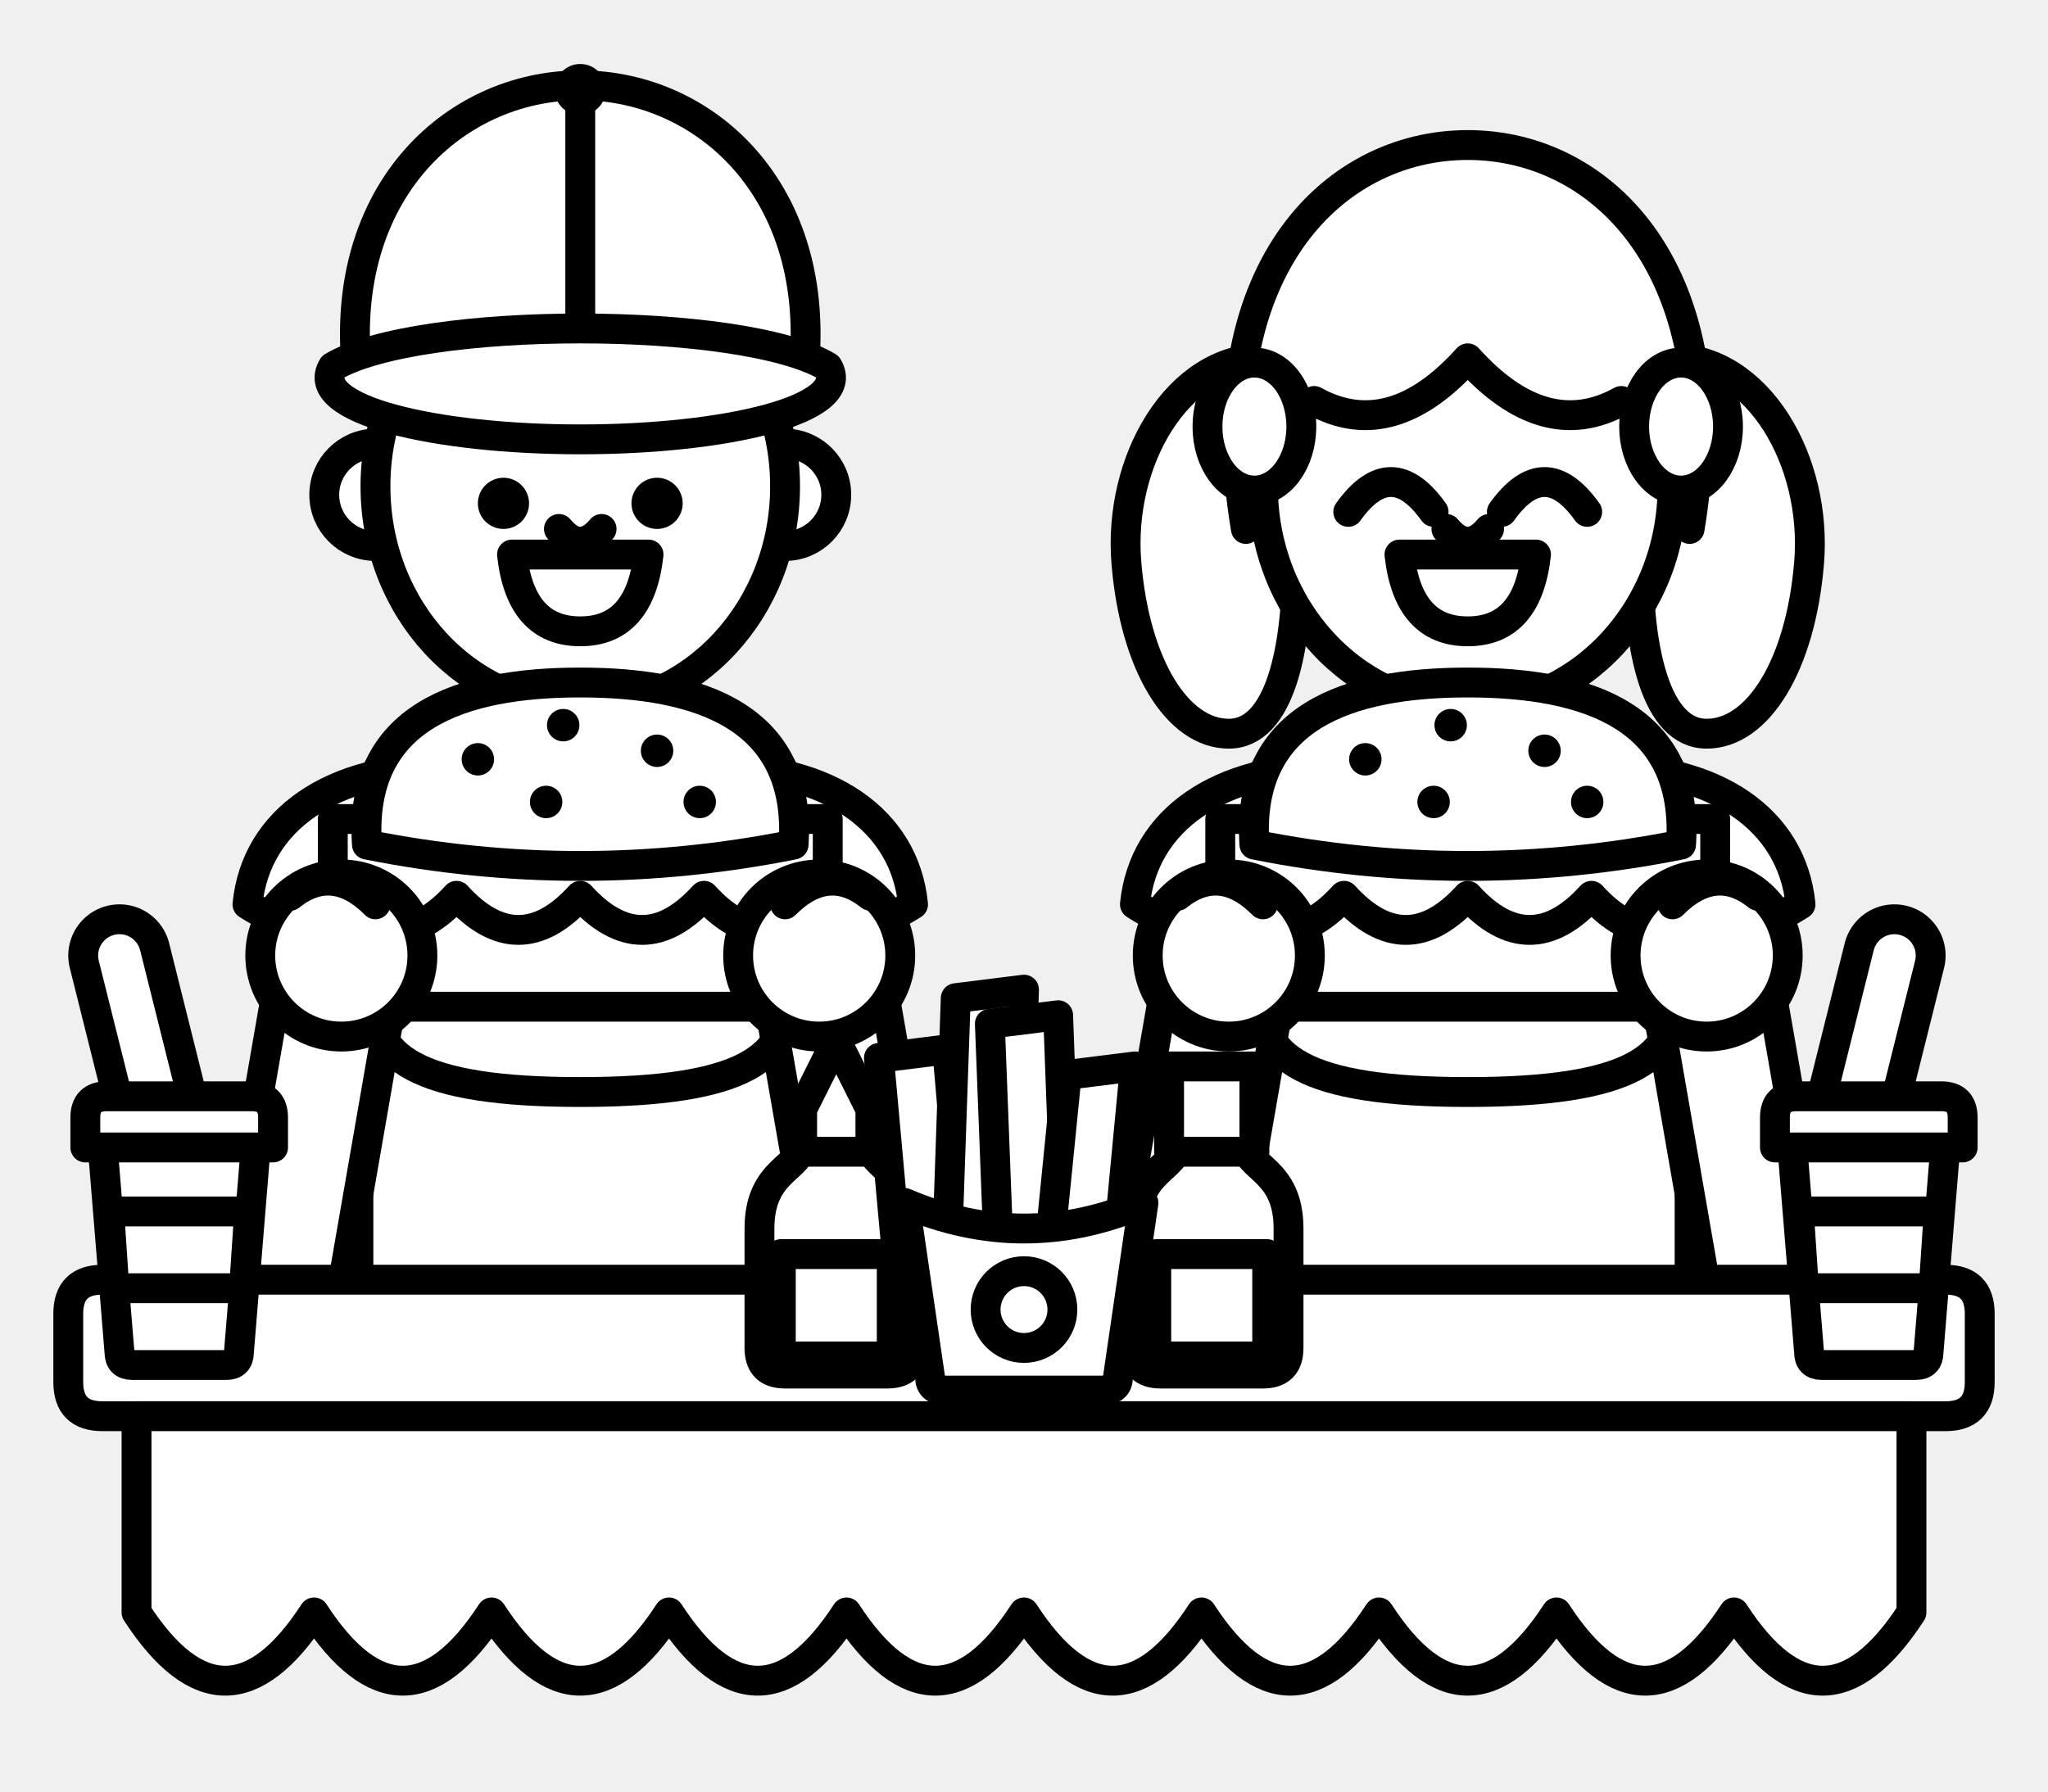
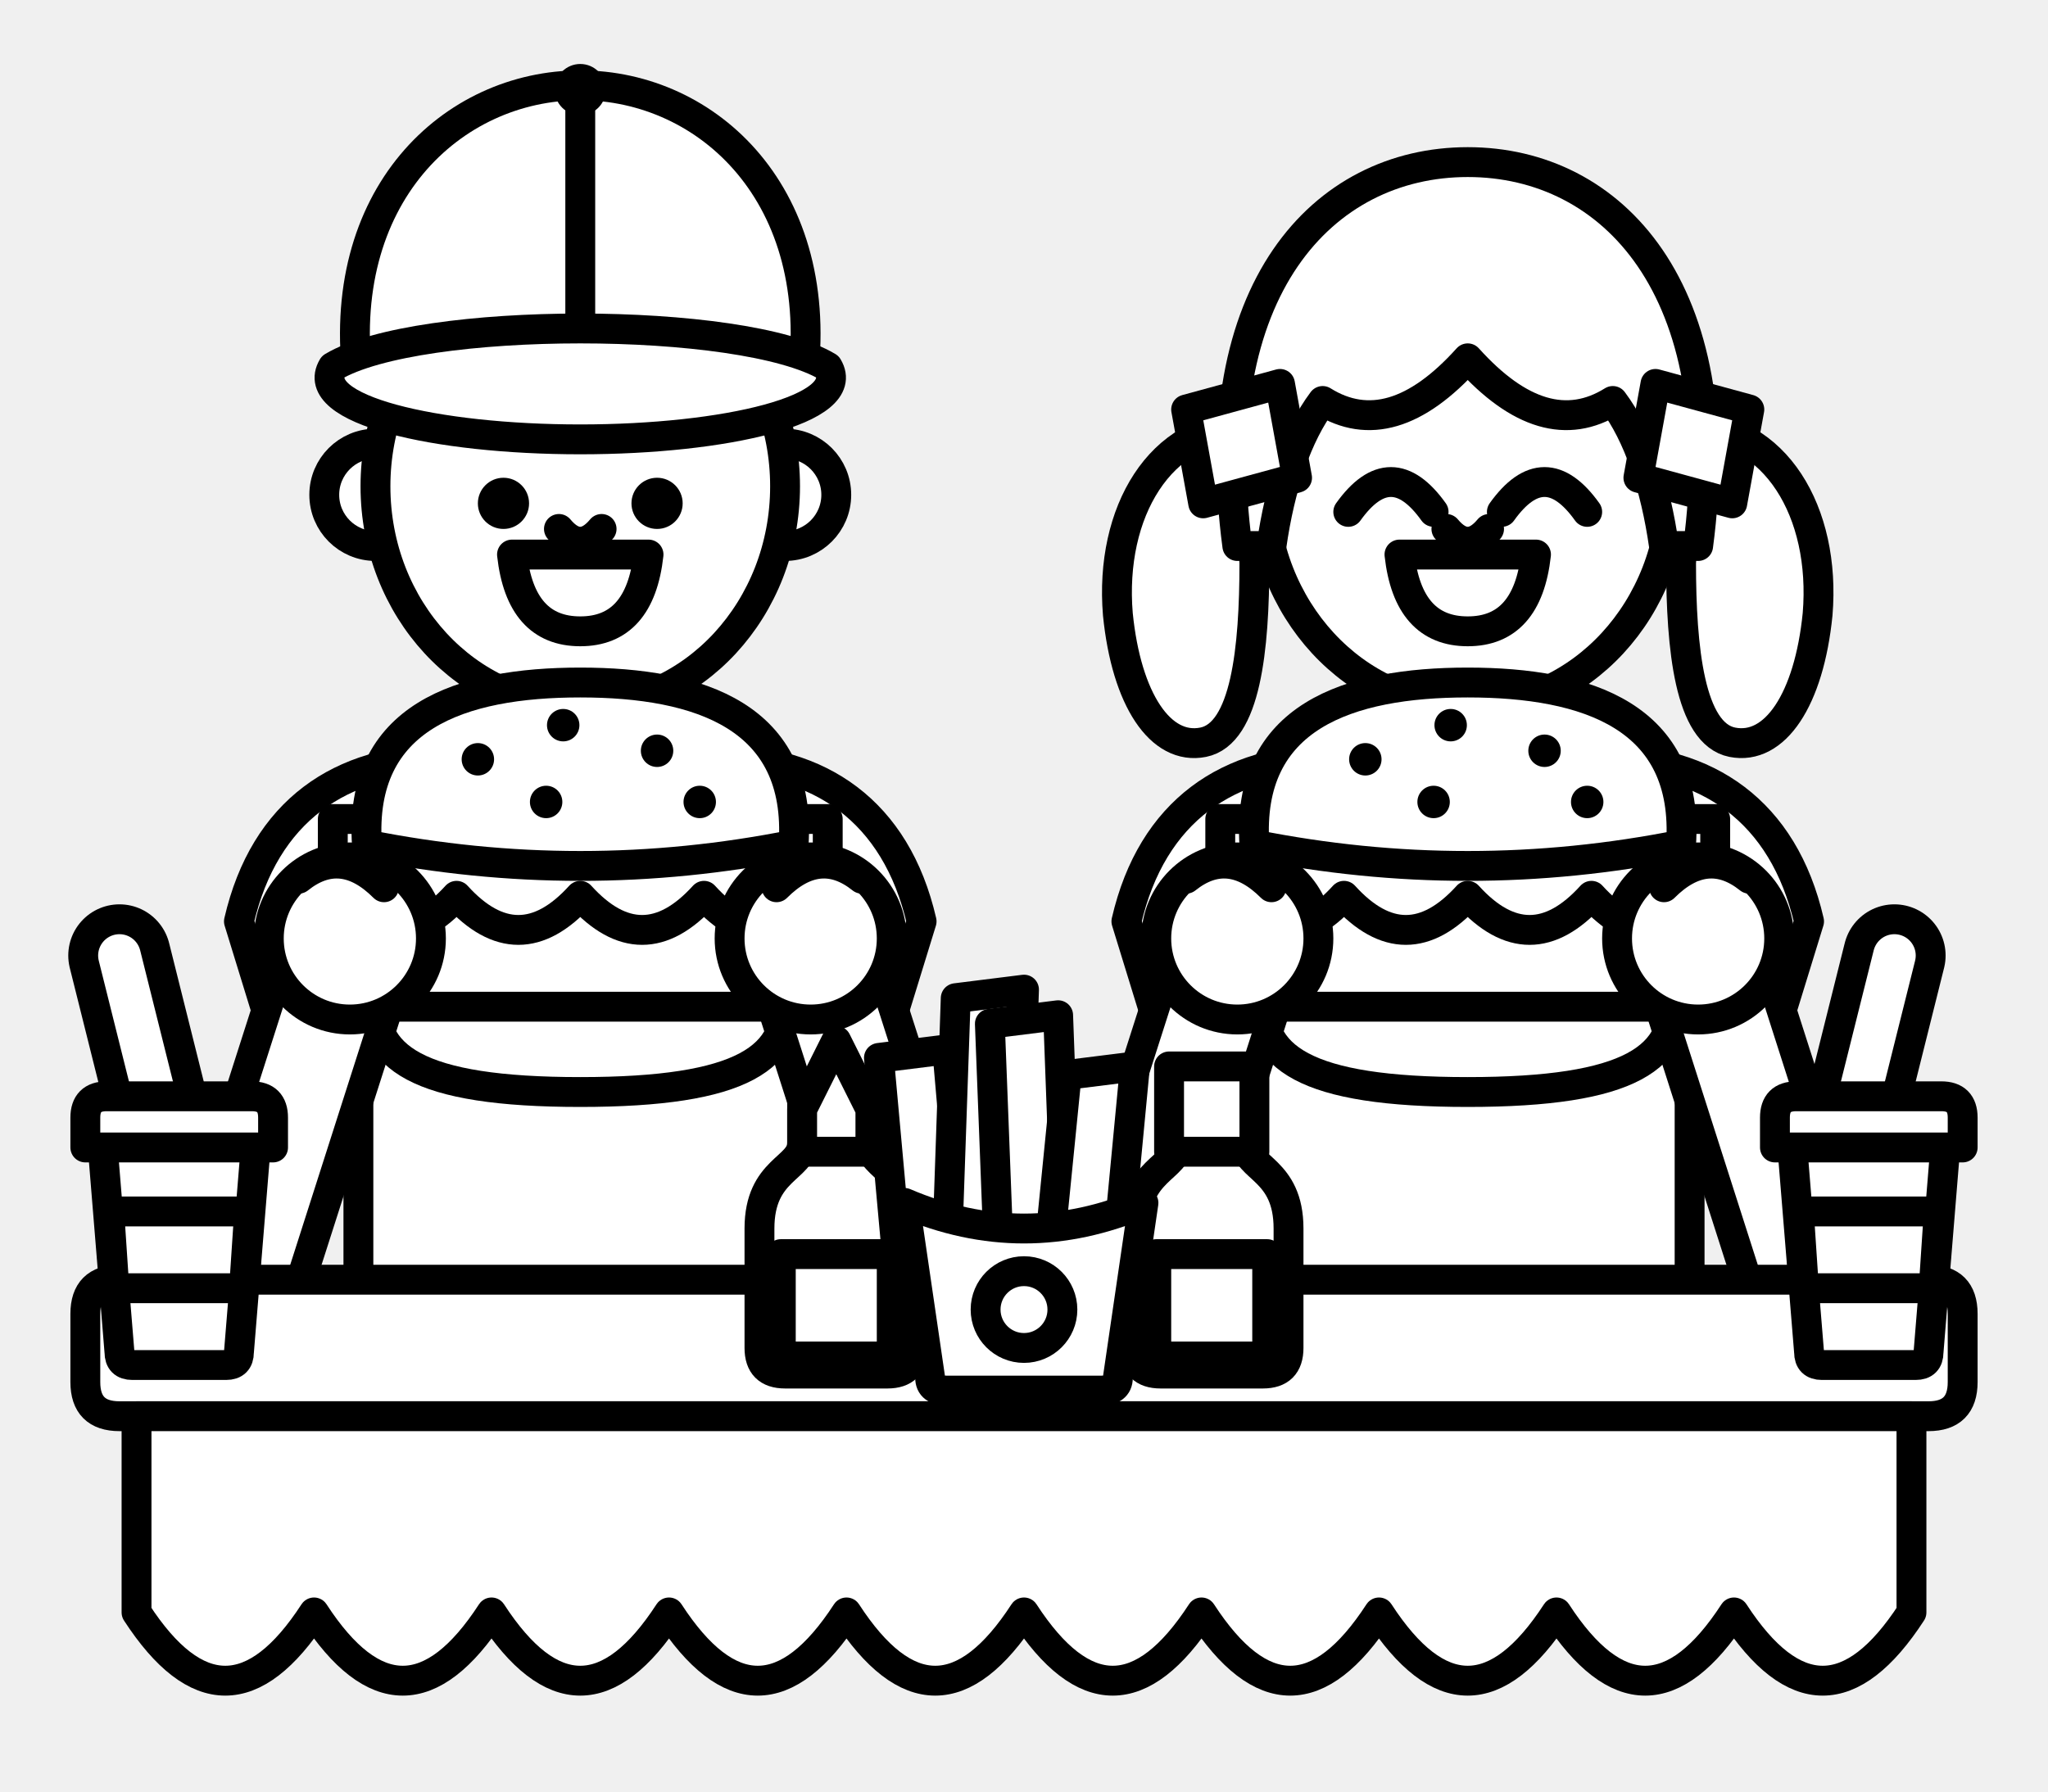
<svg xmlns="http://www.w3.org/2000/svg" viewBox="0 0 240 210" fill="#fff" stroke="#000" stroke-width="3.5" stroke-linecap="round" stroke-linejoin="round">
  <circle cx="44" cy="58" r="6" />
  <circle cx="92" cy="58" r="6" />
  <path d="M58,82 C48,84 42,90 42,98 L42,156 L94,156 L94,98 C94,90 88,84 78,82 Z" />
-   <path d="M52,90 C39,90 30,96 29,106 Q40,113 51,108 L52,96 Z" />
-   <path d="M84,90 C97,90 106,96 107,106 Q96,113 85,108 L84,96 Z" />
+   <path d="M52,89 C40,89 31,95 28,108 L32,121 Q43,125 52,118 Z" />
+   <path d="M84,89 C96,89 105,95 108,108 L104,121 Q93,125 84,118 Z" />
  <ellipse cx="68" cy="57" rx="24" ry="26" />
  <circle cx="59" cy="59" r="3" fill="#000" stroke="none" />
  <circle cx="77" cy="59" r="3" fill="#000" stroke="none" />
  <path d="M65.5,62 Q68,65 70.5,62" fill="none" />
  <path d="M60,65 L76,65 Q75,74 68,74 Q61,74 60,65 Z" />
  <path d="M42,45 C39,23 53,10 68,10 C83,10 97,23 94,45 Z" />
  <path d="M68,11 L68,38" fill="none" />
  <circle cx="68" cy="10.5" r="3" fill="#000" stroke="none" />
  <path d="M39,43 C49,37 87,37 97,43 C100,48 85,51.5 68,51.5 C51,51.5 36,48 39,43 Z" />
  <path d="M44,116 L92,116 C93,124 87,128 68,128 C49,128 43,124 44,116 Z" />
  <path d="M41,106 Q41,104 43,104 L93,104 Q95,104 95,106 L95,115 Q95,118 92,118 L44,118 Q41,118 41,115 Z" />
  <path d="M39,96 L97,96 L97,105 Q89.75,113 82.5,105 Q75.25,113 68,105 Q60.75,113 53.5,105 Q46.25,113 39,105 Z" />
  <path d="M43,99 C42,84 54,80 68,80 C82,80 94,84 93,99 Q68,104 43,99 Z" />
  <circle cx="56" cy="89" r="1.9" fill="#000" stroke="none" />
  <circle cx="66" cy="85" r="1.9" fill="#000" stroke="none" />
  <circle cx="77" cy="88" r="1.9" fill="#000" stroke="none" />
  <circle cx="64" cy="94" r="1.9" fill="#000" stroke="none" />
  <circle cx="82" cy="94" r="1.9" fill="#000" stroke="none" />
-   <path d="M40,112 L32,158" fill="none" stroke-width="17" />
-   <path d="M40,112 L32,158" fill="none" stroke="#fff" stroke-width="10" />
-   <path d="M96,112 L104,158" fill="none" stroke-width="17" />
-   <path d="M96,112 L104,158" fill="none" stroke="#fff" stroke-width="10" />
-   <circle cx="40" cy="112" r="9.5" />
-   <path d="M44,106 Q39,101 34,105" fill="none" />
-   <circle cx="96" cy="112" r="9.5" />
-   <path d="M92,106 Q97,101 102,105" fill="none" />
-   <circle cx="148" cy="58" r="6" />
-   <circle cx="196" cy="58" r="6" />
+   <path d="M41,110 L25,160" fill="none" stroke-width="17" />
+   <path d="M41,110 L25,160" fill="none" stroke="#fff" stroke-width="10" />
+   <path d="M95,110 L111,160" fill="none" stroke-width="17" />
+   <path d="M95,110 L111,160" fill="none" stroke="#fff" stroke-width="10" />
+   <circle cx="41" cy="110" r="9.5" />
+   <path d="M45,104 Q40,99 35,103" fill="none" />
+   <circle cx="95" cy="110" r="9.5" />
+   <path d="M91,104 Q96,99 101,103" fill="none" />
  <path d="M162,82 C152,84 146,90 146,98 L146,156 L198,156 L198,98 C198,90 192,84 182,82 Z" />
-   <path d="M156,90 C143,90 134,96 133,106 Q144,113 155,108 L156,96 Z" />
-   <path d="M188,90 C201,90 210,96 211,106 Q200,113 189,108 L188,96 Z" />
-   <path d="M148,42 C138,42 131,54 132,66 C133,78 138,86 144,86 C150,86 152,76 152,66 C152,58 151,48 149,44 Z" />
-   <path d="M196,42 C206,42 213,54 212,66 C211,78 206,86 200,86 C194,86 192,76 192,66 C192,58 193,48 195,44 Z" />
+   <path d="M156,89 C144,89 135,95 132,108 L136,121 Q147,125 156,118 Z" />
+   <path d="M188,89 C200,89 209,95 212,108 L208,121 Q197,125 188,118 Z" />
+   <path d="M146,50 C136,50 130,60 131,72 C132,82 136,88 141,87 C146,86 147,76 147,66 Z" />
+   <path d="M198,50 C208,50 214,60 213,72 C212,82 208,88 203,87 C198,86 197,76 197,66 Z" />
  <ellipse cx="172" cy="57" rx="24" ry="26" />
  <path d="M158,60 Q163,53 168,60" fill="none" />
  <path d="M176,60 Q181,53 186,60" fill="none" />
  <path d="M169.5,62 Q172,65 174.5,62" fill="none" />
  <path d="M164,65 L180,65 Q179,74 172,74 Q165,74 164,65 Z" />
-   <path d="M146,62 C141,32 156,17 172,17 C188,17 203,32 198,62 C197,56 194,50 190,47 Q181,52 172,42 Q163,52 154,47 C150,50 147,56 146,62 Z" />
-   <ellipse cx="147" cy="50" rx="5.5" ry="7.5" />
-   <ellipse cx="197" cy="50" rx="5.5" ry="7.5" />
+   <path d="M145,64 C141,34 155,19 172,19 C189,19 203,34 199,64 L195,64 C194,57 192,51 189,47 Q181,52 172,42 Q163,52 155,47 C152,51 150,57 149,64 Z" />
+   <path d="M139,48 L150,45 L152,56 L141,59 Z" />
+   <path d="M205,48 L194,45 L192,56 L203,59 Z" />
  <path d="M148,116 L196,116 C197,124 191,128 172,128 C153,128 147,124 148,116 Z" />
  <path d="M145,106 Q145,104 147,104 L197,104 Q199,104 199,106 L199,115 Q199,118 196,118 L148,118 Q145,118 145,115 Z" />
  <path d="M143,96 L201,96 L201,105 Q193.75,113 186.5,105 Q179.25,113 172,105 Q164.75,113 157.5,105 Q150.25,113 143,105 Z" />
  <path d="M147,99 C146,84 158,80 172,80 C186,80 198,84 197,99 Q172,104 147,99 Z" />
  <circle cx="160" cy="89" r="1.9" fill="#000" stroke="none" />
  <circle cx="170" cy="85" r="1.9" fill="#000" stroke="none" />
  <circle cx="181" cy="88" r="1.9" fill="#000" stroke="none" />
  <circle cx="168" cy="94" r="1.9" fill="#000" stroke="none" />
  <circle cx="186" cy="94" r="1.9" fill="#000" stroke="none" />
-   <path d="M144,112 L136,158" fill="none" stroke-width="17" />
-   <path d="M144,112 L136,158" fill="none" stroke="#fff" stroke-width="10" />
-   <path d="M200,112 L208,158" fill="none" stroke-width="17" />
-   <path d="M200,112 L208,158" fill="none" stroke="#fff" stroke-width="10" />
-   <circle cx="144" cy="112" r="9.5" />
-   <path d="M148,106 Q143,101 138,105" fill="none" />
-   <circle cx="200" cy="112" r="9.5" />
-   <path d="M196,106 Q201,101 206,105" fill="none" />
-   <path d="M 12,150 L 228,150 Q 232,150 232,154 L 232,162 Q 232,166 228,166 L 12,166 Q 8,166 8,162 L 8,154 Q 8,150 12,150 Z" />
+   <path d="M145,110 L129,160" fill="none" stroke-width="17" />
+   <path d="M145,110 L129,160" fill="none" stroke="#fff" stroke-width="10" />
+   <path d="M199,110 L215,160" fill="none" stroke-width="17" />
+   <path d="M199,110 L215,160" fill="none" stroke="#fff" stroke-width="10" />
+   <circle cx="145" cy="110" r="9.5" />
+   <path d="M149,104 Q144,99 139,103" fill="none" />
+   <circle cx="199" cy="110" r="9.5" />
+   <path d="M195,104 Q200,99 205,103" fill="none" />
+   <path d="M 14,150 L 226,150 Q 230,150 230,154 L 230,162 Q 230,166 226,166 L 14,166 Q 10,166 10,162 L 10,154 Q 10,150 14,150 Z" />
  <path d="M 16,166 L 16,189 Q 26.4,205 36.8,189 Q 47.2,205 57.6,189 Q 68,205 78.4,189 Q 88.8,205 99.2,189 Q 109.6,205 120,189 Q 130.4,205 140.8,189 Q 151.2,205 161.6,189 Q 172,205 182.4,189 Q 192.8,205 203.2,189 Q 213.6,205 224,189 L 224,166 Z" />
  <path d="M19,132 L14,112" fill="none" stroke-width="12" />
  <path d="M19,132 L14,112" fill="none" stroke="#fff" stroke-width="5" />
  <path d="M12,134 L30,134 L28,158.5 Q28,160 26.5,160 L15.5,160 Q14,160 14,158.5 Z" />
  <path d="M12.8,142 L29.2,142 L28.6,151 L13.4,151 Z" />
  <path d="M10,131 Q10,128.5 12.5,128.5 L29.5,128.5 Q32,128.5 32,131 L32,134.5 L10,134.5 Z" />
  <path d="M217,132 L222,112" fill="none" stroke-width="12" />
  <path d="M217,132 L222,112" fill="none" stroke="#fff" stroke-width="5" />
  <path d="M210,134 L228,134 L226,158.5 Q226,160 224.5,160 L213.5,160 Q212,160 212,158.5 Z" />
  <path d="M210.8,142 L227.2,142 L226.6,151 L211.4,151 Z" />
  <path d="M208,131 Q208,128.5 210.5,128.5 L227.5,128.5 Q230,128.5 230,131 L230,134.5 L208,134.5 Z" />
  <path d="M89,158 L89,144 C89,137 94,137 94,134 L102,134 C102,137 107,137 107,144 L107,158 Q107,161 104,161 L92,161 Q89,161 89,158 Z" />
  <path d="M91.5,147 L104.5,147 L104.5,159 L91.5,159 Z" />
  <path d="M94,135 L94,130 L98,122 L102,130 L102,135 Z" />
  <path d="M133,158 L133,144 C133,137 138,137 138,134 L146,134 C146,137 151,137 151,144 L151,158 Q151,161 148,161 L136,161 Q133,161 133,158 Z" />
  <path d="M135.5,147 L148.5,147 L148.5,159 L135.5,159 Z" />
  <path d="M137,135 L137,125 L147,125 L147,135 Z" />
  <path d="M105,146 L103,124 L111,123 L113,146 Z" />
  <path d="M111,146 L112,117 L120,116 L119,146 Z" />
  <path d="M117,146 L116,120 L124,119 L125,146 Z" />
  <path d="M123,146 L125,126 L133,125 L131,146 Z" />
  <path d="M106,141 Q120,147 134,141 L131,161.5 Q131,163 129,163 L111,163 Q109,163 109,161.5 Z" />
  <ellipse cx="120" cy="153.5" rx="4.5" ry="4.5" />
</svg>
